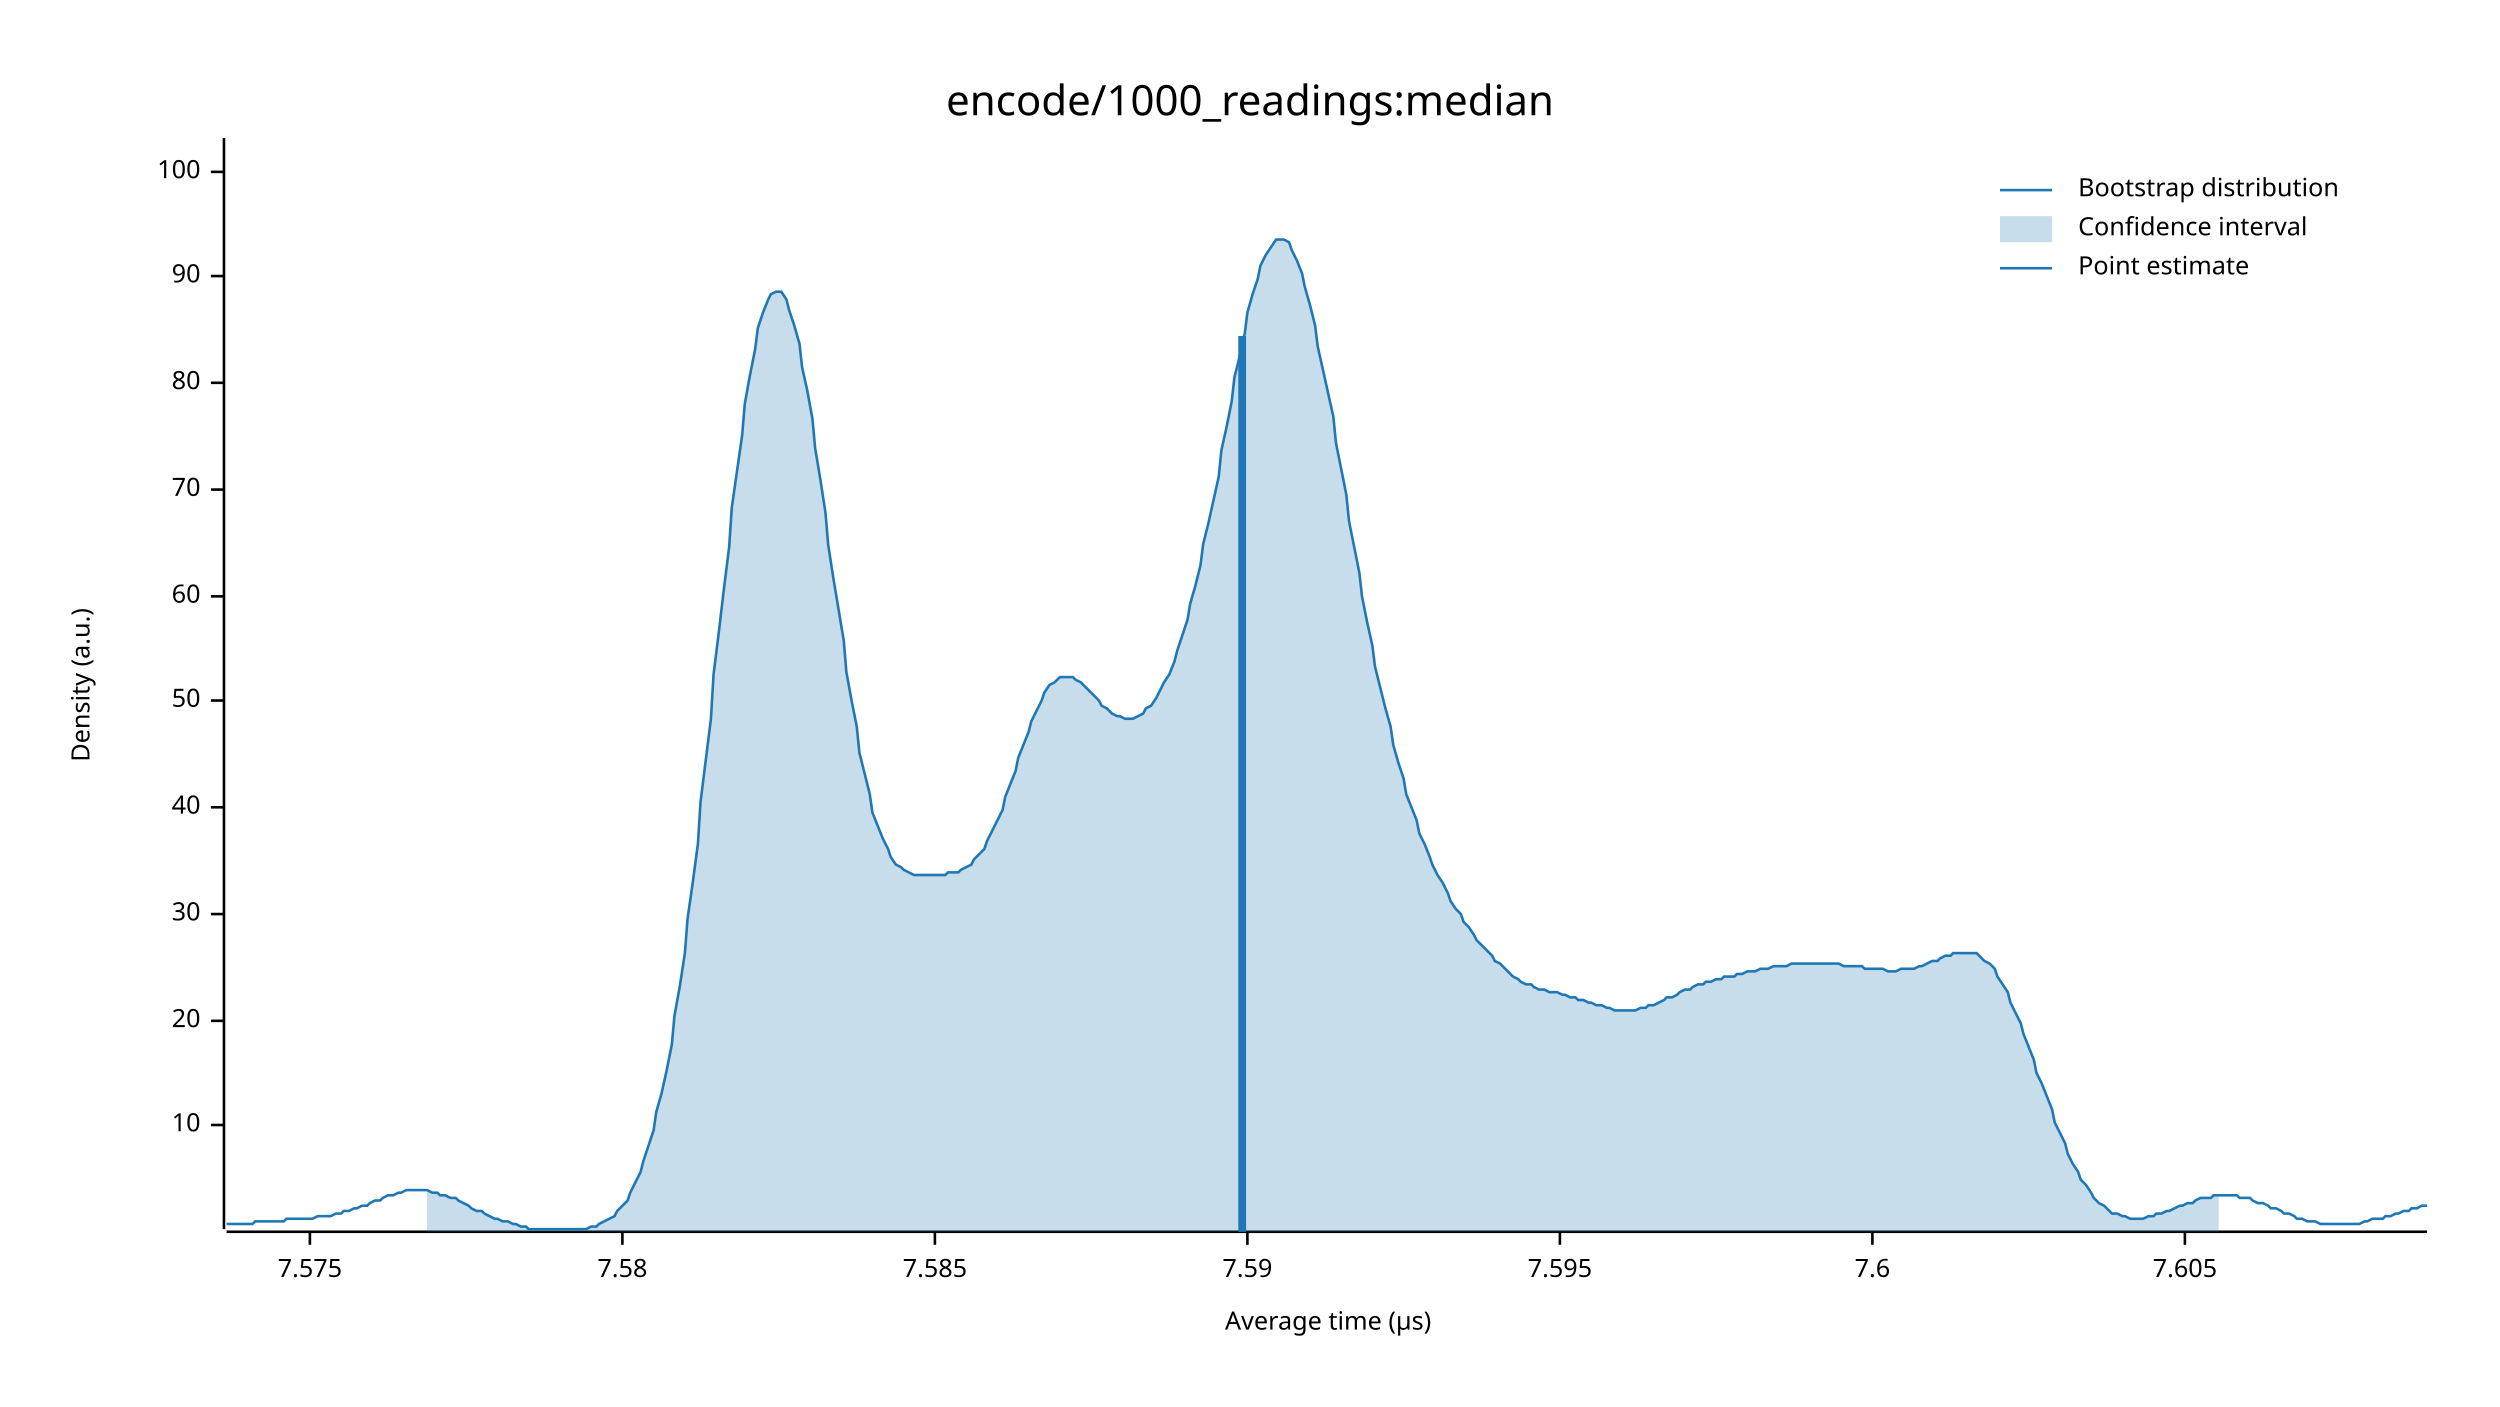
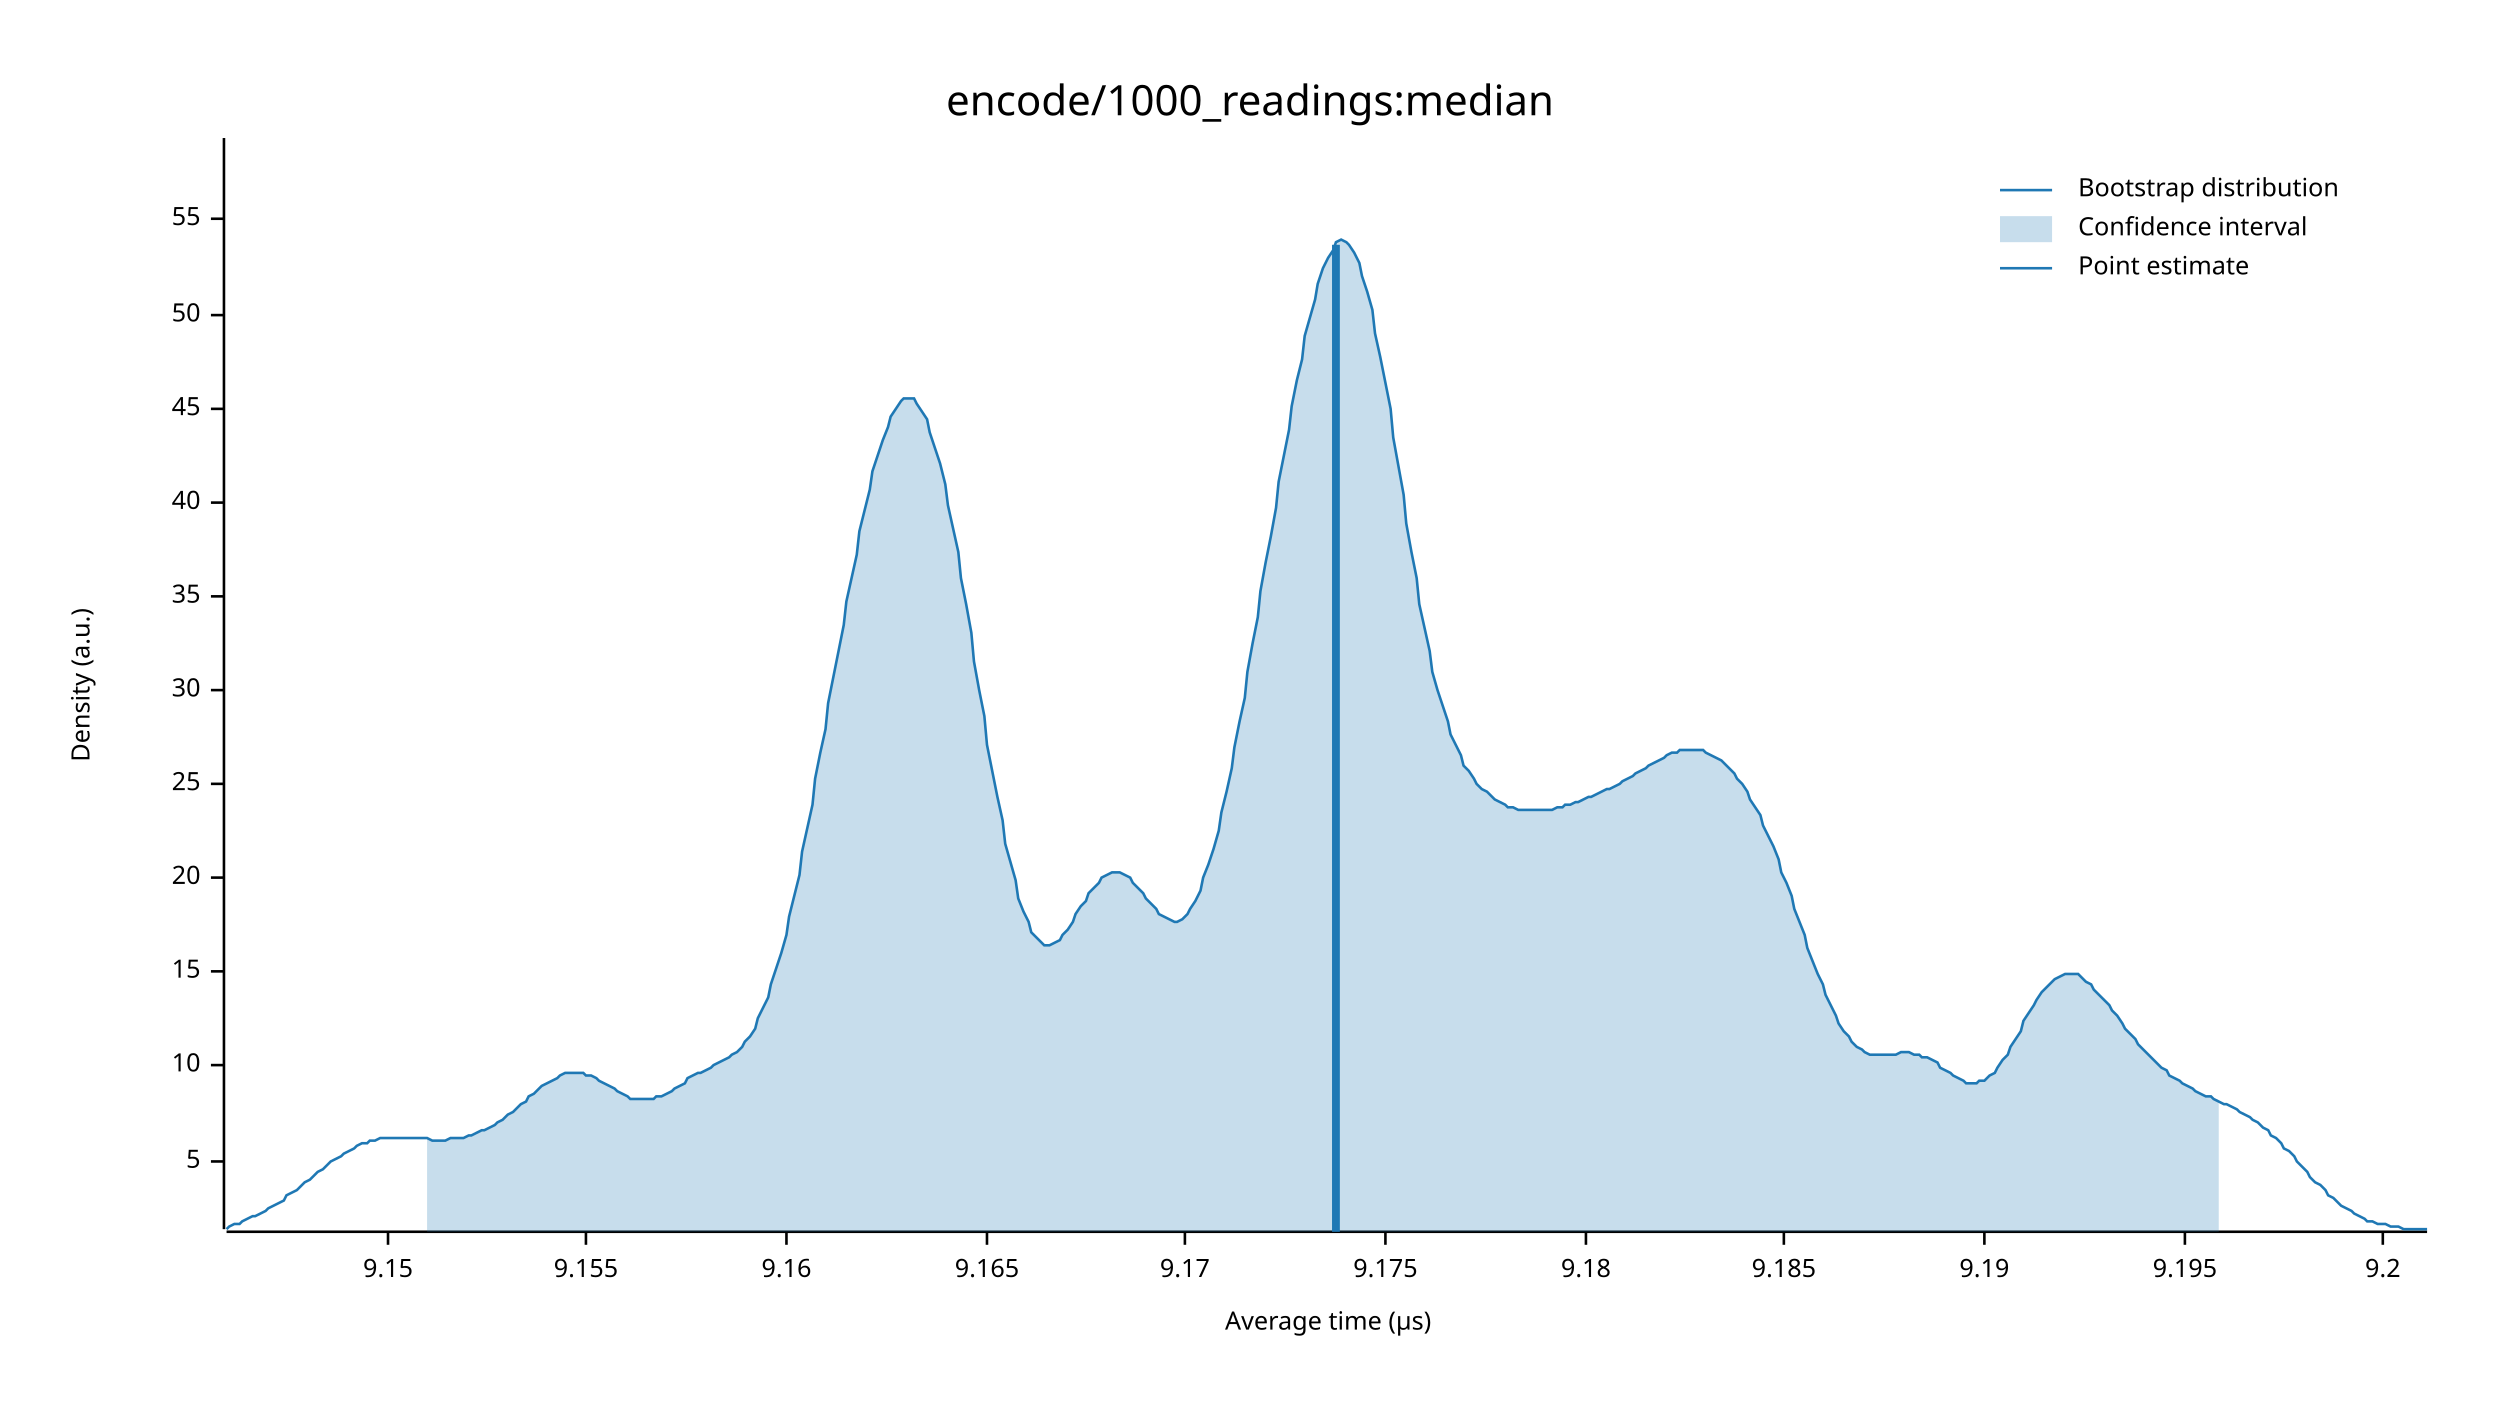
<svg xmlns="http://www.w3.org/2000/svg" width="960" height="540" viewBox="0 0 960 540">
  <text x="480" y="32" dy="0.76em" text-anchor="middle" font-family="sans-serif" font-size="16.129" opacity="1" fill="#000000">
encode/1000_readings:median
</text>
  <text x="27" y="263" dy="0.76em" text-anchor="middle" font-family="sans-serif" font-size="9.677" opacity="1" fill="#000000" transform="rotate(270, 27, 263)">
Density (a.u.)
</text>
  <text x="510" y="513" dy="-0.5ex" text-anchor="middle" font-family="sans-serif" font-size="9.677" opacity="1" fill="#000000">
Average time (µs)
</text>
  <polyline fill="none" opacity="1" stroke="#000000" stroke-width="1" points="86,53 86,472 " />
-   <text x="77" y="432" dy="0.5ex" text-anchor="end" font-family="sans-serif" font-size="9.677" opacity="1" fill="#000000">
+   <text x="77" y="446" dy="0.5ex" text-anchor="end" font-family="sans-serif" font-size="9.677" opacity="1" fill="#000000">
+ 5
+ </text>
+   <polyline fill="none" opacity="1" stroke="#000000" stroke-width="1" points="81,446 86,446 " />
+   <text x="77" y="409" dy="0.5ex" text-anchor="end" font-family="sans-serif" font-size="9.677" opacity="1" fill="#000000">
10
</text>
-   <polyline fill="none" opacity="1" stroke="#000000" stroke-width="1" points="81,432 86,432 " />
-   <text x="77" y="392" dy="0.5ex" text-anchor="end" font-family="sans-serif" font-size="9.677" opacity="1" fill="#000000">
+   <polyline fill="none" opacity="1" stroke="#000000" stroke-width="1" points="81,409 86,409 " />
+   <text x="77" y="373" dy="0.5ex" text-anchor="end" font-family="sans-serif" font-size="9.677" opacity="1" fill="#000000">
+ 15
+ </text>
+   <polyline fill="none" opacity="1" stroke="#000000" stroke-width="1" points="81,373 86,373 " />
+   <text x="77" y="337" dy="0.5ex" text-anchor="end" font-family="sans-serif" font-size="9.677" opacity="1" fill="#000000">
20
</text>
-   <polyline fill="none" opacity="1" stroke="#000000" stroke-width="1" points="81,392 86,392 " />
-   <text x="77" y="351" dy="0.5ex" text-anchor="end" font-family="sans-serif" font-size="9.677" opacity="1" fill="#000000">
+   <polyline fill="none" opacity="1" stroke="#000000" stroke-width="1" points="81,337 86,337 " />
+   <text x="77" y="301" dy="0.5ex" text-anchor="end" font-family="sans-serif" font-size="9.677" opacity="1" fill="#000000">
+ 25
+ </text>
+   <polyline fill="none" opacity="1" stroke="#000000" stroke-width="1" points="81,301 86,301 " />
+   <text x="77" y="265" dy="0.5ex" text-anchor="end" font-family="sans-serif" font-size="9.677" opacity="1" fill="#000000">
30
</text>
-   <polyline fill="none" opacity="1" stroke="#000000" stroke-width="1" points="81,351 86,351 " />
-   <text x="77" y="310" dy="0.5ex" text-anchor="end" font-family="sans-serif" font-size="9.677" opacity="1" fill="#000000">
+   <polyline fill="none" opacity="1" stroke="#000000" stroke-width="1" points="81,265 86,265 " />
+   <text x="77" y="229" dy="0.5ex" text-anchor="end" font-family="sans-serif" font-size="9.677" opacity="1" fill="#000000">
+ 35
+ </text>
+   <polyline fill="none" opacity="1" stroke="#000000" stroke-width="1" points="81,229 86,229 " />
+   <text x="77" y="193" dy="0.5ex" text-anchor="end" font-family="sans-serif" font-size="9.677" opacity="1" fill="#000000">
40
</text>
-   <polyline fill="none" opacity="1" stroke="#000000" stroke-width="1" points="81,310 86,310 " />
-   <text x="77" y="269" dy="0.5ex" text-anchor="end" font-family="sans-serif" font-size="9.677" opacity="1" fill="#000000">
+   <polyline fill="none" opacity="1" stroke="#000000" stroke-width="1" points="81,193 86,193 " />
+   <text x="77" y="157" dy="0.5ex" text-anchor="end" font-family="sans-serif" font-size="9.677" opacity="1" fill="#000000">
+ 45
+ </text>
+   <polyline fill="none" opacity="1" stroke="#000000" stroke-width="1" points="81,157 86,157 " />
+   <text x="77" y="121" dy="0.5ex" text-anchor="end" font-family="sans-serif" font-size="9.677" opacity="1" fill="#000000">
50
</text>
-   <polyline fill="none" opacity="1" stroke="#000000" stroke-width="1" points="81,269 86,269 " />
-   <text x="77" y="229" dy="0.5ex" text-anchor="end" font-family="sans-serif" font-size="9.677" opacity="1" fill="#000000">
- 60
+   <polyline fill="none" opacity="1" stroke="#000000" stroke-width="1" points="81,121 86,121 " />
+   <text x="77" y="84" dy="0.5ex" text-anchor="end" font-family="sans-serif" font-size="9.677" opacity="1" fill="#000000">
+ 55
</text>
-   <polyline fill="none" opacity="1" stroke="#000000" stroke-width="1" points="81,229 86,229 " />
-   <text x="77" y="188" dy="0.5ex" text-anchor="end" font-family="sans-serif" font-size="9.677" opacity="1" fill="#000000">
- 70
+   <polyline fill="none" opacity="1" stroke="#000000" stroke-width="1" points="81,84 86,84 " />
+   <polyline fill="none" opacity="1" stroke="#000000" stroke-width="1" points="87,473 932,473 " />
+   <text x="149" y="483" dy="0.76em" text-anchor="middle" font-family="sans-serif" font-size="9.677" opacity="1" fill="#000000">
+ 9.15
</text>
-   <polyline fill="none" opacity="1" stroke="#000000" stroke-width="1" points="81,188 86,188 " />
-   <text x="77" y="147" dy="0.5ex" text-anchor="end" font-family="sans-serif" font-size="9.677" opacity="1" fill="#000000">
- 80
+   <polyline fill="none" opacity="1" stroke="#000000" stroke-width="1" points="149,473 149,478 " />
+   <text x="225" y="483" dy="0.76em" text-anchor="middle" font-family="sans-serif" font-size="9.677" opacity="1" fill="#000000">
+ 9.155
</text>
-   <polyline fill="none" opacity="1" stroke="#000000" stroke-width="1" points="81,147 86,147 " />
-   <text x="77" y="106" dy="0.5ex" text-anchor="end" font-family="sans-serif" font-size="9.677" opacity="1" fill="#000000">
- 90
+   <polyline fill="none" opacity="1" stroke="#000000" stroke-width="1" points="225,473 225,478 " />
+   <text x="302" y="483" dy="0.76em" text-anchor="middle" font-family="sans-serif" font-size="9.677" opacity="1" fill="#000000">
+ 9.16
</text>
-   <polyline fill="none" opacity="1" stroke="#000000" stroke-width="1" points="81,106 86,106 " />
-   <text x="77" y="66" dy="0.5ex" text-anchor="end" font-family="sans-serif" font-size="9.677" opacity="1" fill="#000000">
- 100
+   <polyline fill="none" opacity="1" stroke="#000000" stroke-width="1" points="302,473 302,478 " />
+   <text x="379" y="483" dy="0.76em" text-anchor="middle" font-family="sans-serif" font-size="9.677" opacity="1" fill="#000000">
+ 9.165
</text>
-   <polyline fill="none" opacity="1" stroke="#000000" stroke-width="1" points="81,66 86,66 " />
-   <polyline fill="none" opacity="1" stroke="#000000" stroke-width="1" points="87,473 932,473 " />
-   <text x="119" y="483" dy="0.76em" text-anchor="middle" font-family="sans-serif" font-size="9.677" opacity="1" fill="#000000">
- 7.575
+   <polyline fill="none" opacity="1" stroke="#000000" stroke-width="1" points="379,473 379,478 " />
+   <text x="455" y="483" dy="0.76em" text-anchor="middle" font-family="sans-serif" font-size="9.677" opacity="1" fill="#000000">
+ 9.17
</text>
-   <polyline fill="none" opacity="1" stroke="#000000" stroke-width="1" points="119,473 119,478 " />
-   <text x="239" y="483" dy="0.76em" text-anchor="middle" font-family="sans-serif" font-size="9.677" opacity="1" fill="#000000">
- 7.58
+   <polyline fill="none" opacity="1" stroke="#000000" stroke-width="1" points="455,473 455,478 " />
+   <text x="532" y="483" dy="0.76em" text-anchor="middle" font-family="sans-serif" font-size="9.677" opacity="1" fill="#000000">
+ 9.175
</text>
-   <polyline fill="none" opacity="1" stroke="#000000" stroke-width="1" points="239,473 239,478 " />
-   <text x="359" y="483" dy="0.76em" text-anchor="middle" font-family="sans-serif" font-size="9.677" opacity="1" fill="#000000">
- 7.585
+   <polyline fill="none" opacity="1" stroke="#000000" stroke-width="1" points="532,473 532,478 " />
+   <text x="609" y="483" dy="0.76em" text-anchor="middle" font-family="sans-serif" font-size="9.677" opacity="1" fill="#000000">
+ 9.18
</text>
-   <polyline fill="none" opacity="1" stroke="#000000" stroke-width="1" points="359,473 359,478 " />
-   <text x="479" y="483" dy="0.76em" text-anchor="middle" font-family="sans-serif" font-size="9.677" opacity="1" fill="#000000">
- 7.59
+   <polyline fill="none" opacity="1" stroke="#000000" stroke-width="1" points="609,473 609,478 " />
+   <text x="685" y="483" dy="0.76em" text-anchor="middle" font-family="sans-serif" font-size="9.677" opacity="1" fill="#000000">
+ 9.185
</text>
-   <polyline fill="none" opacity="1" stroke="#000000" stroke-width="1" points="479,473 479,478 " />
-   <text x="599" y="483" dy="0.76em" text-anchor="middle" font-family="sans-serif" font-size="9.677" opacity="1" fill="#000000">
- 7.595
+   <polyline fill="none" opacity="1" stroke="#000000" stroke-width="1" points="685,473 685,478 " />
+   <text x="762" y="483" dy="0.76em" text-anchor="middle" font-family="sans-serif" font-size="9.677" opacity="1" fill="#000000">
+ 9.19
</text>
-   <polyline fill="none" opacity="1" stroke="#000000" stroke-width="1" points="599,473 599,478 " />
-   <text x="719" y="483" dy="0.76em" text-anchor="middle" font-family="sans-serif" font-size="9.677" opacity="1" fill="#000000">
- 7.6
- </text>
-   <polyline fill="none" opacity="1" stroke="#000000" stroke-width="1" points="719,473 719,478 " />
+   <polyline fill="none" opacity="1" stroke="#000000" stroke-width="1" points="762,473 762,478 " />
  <text x="839" y="483" dy="0.76em" text-anchor="middle" font-family="sans-serif" font-size="9.677" opacity="1" fill="#000000">
- 7.605
+ 9.195
</text>
  <polyline fill="none" opacity="1" stroke="#000000" stroke-width="1" points="839,473 839,478 " />
-   <polyline fill="none" opacity="1" stroke="#1F78B4" stroke-width="1" points="87,470 88,470 90,470 92,470 93,470 95,470 97,470 98,469 100,469 102,469 103,469 105,469 107,469 109,469 110,468 112,468 114,468 115,468 117,468 119,468 120,468 122,467 124,467 125,467 127,467 129,466 131,466 132,465 134,465 136,464 137,464 139,463 141,463 142,462 144,461 146,461 147,460 149,459 151,459 153,458 154,458 156,457 158,457 159,457 161,457 163,457 164,457 166,458 168,458 169,459 171,459 173,460 175,460 176,461 178,462 180,463 181,464 183,465 185,465 186,466 188,467 190,468 191,468 193,469 195,469 197,470 198,470 200,471 202,471 203,472 205,472 207,472 208,472 210,472 212,472 214,472 215,472 217,472 219,472 220,472 222,472 224,472 225,472 227,471 229,471 230,470 232,469 234,468 236,467 237,465 239,463 241,461 242,458 244,454 246,450 247,446 249,440 251,434 252,427 254,420 256,411 258,401 259,390 261,379 263,366 264,353 266,339 268,324 269,308 271,292 273,276 274,259 276,243 278,226 280,210 281,195 283,181 285,167 286,155 288,144 290,134 291,126 293,120 295,115 296,113 298,112 300,112 302,115 303,119 305,125 307,132 308,141 310,150 312,161 313,172 315,184 317,197 318,209 320,222 322,234 324,246 325,258 327,269 329,279 330,289 332,297 334,305 335,312 337,317 339,322 341,326 342,329 344,332 346,333 347,334 349,335 351,336 352,336 354,336 356,336 357,336 359,336 361,336 363,336 364,335 366,335 368,335 369,334 371,333 373,332 374,330 376,328 378,326 379,323 381,319 383,315 385,311 386,306 388,301 390,296 391,291 393,286 395,281 396,277 398,273 400,269 401,266 403,263 405,262 407,260 408,260 410,260 412,260 413,261 415,262 417,264 418,265 420,267 422,269 423,271 425,272 427,274 429,275 430,275 432,276 434,276 435,276 437,275 439,274 440,272 442,271 444,268 445,266 447,262 449,259 451,254 452,250 454,244 456,238 457,232 459,225 461,217 462,209 464,201 466,192 468,183 469,173 471,164 473,154 474,145 476,137 478,128 479,120 481,113 483,107 484,102 486,98 488,95 490,92 491,92 493,92 495,93 496,96 498,100 500,105 501,110 503,117 505,125 506,133 508,142 510,151 512,160 513,170 515,180 517,190 518,200 520,210 522,220 523,229 525,239 527,248 528,256 530,264 532,272 534,279 535,286 537,293 539,299 540,305 542,310 544,315 545,320 547,324 549,329 550,332 552,336 554,339 556,343 557,346 559,349 561,351 562,354 564,356 566,359 567,361 569,363 571,365 573,367 574,369 576,370 578,372 579,373 581,375 583,376 584,377 586,378 588,378 589,379 591,380 593,380 595,381 596,381 598,381 600,382 601,382 603,383 605,383 606,384 608,384 610,385 611,385 613,386 615,386 617,387 618,387 620,388 622,388 623,388 625,388 627,388 628,388 630,387 632,387 633,386 635,386 637,385 639,384 640,383 642,383 644,382 645,381 647,380 649,380 650,379 652,378 654,378 655,377 657,377 659,376 661,376 662,375 664,375 666,375 667,374 669,374 671,373 672,373 674,373 676,372 677,372 679,372 681,371 683,371 684,371 686,371 688,370 689,370 691,370 693,370 694,370 696,370 698,370 700,370 701,370 703,370 705,370 706,370 708,371 710,371 711,371 713,371 715,371 716,372 718,372 720,372 722,372 723,372 725,373 727,373 728,373 730,372 732,372 733,372 735,372 737,371 738,371 740,370 742,369 744,369 745,368 747,367 749,367 750,366 752,366 754,366 755,366 757,366 759,366 760,367 762,369 764,370 766,372 767,375 769,378 771,381 772,385 774,389 776,393 777,397 779,402 781,407 782,412 784,416 786,421 788,426 789,431 791,435 793,439 794,443 796,447 798,450 799,453 801,455 803,458 804,460 806,462 808,463 810,465 811,466 813,466 815,467 816,467 818,468 820,468 821,468 823,468 825,467 827,467 828,466 830,466 832,465 833,465 835,464 837,463 838,463 840,462 842,462 843,461 845,460 847,460 849,460 850,459 852,459 854,459 855,459 857,459 859,459 860,460 862,460 864,460 865,461 867,462 869,462 871,463 872,464 874,464 876,465 877,466 879,466 881,467 882,468 884,468 886,469 887,469 889,469 891,470 893,470 894,470 896,470 898,470 899,470 901,470 903,470 904,470 906,470 908,469 909,469 911,468 913,468 915,468 916,467 918,467 920,466 921,466 923,465 925,465 926,464 928,464 930,463 932,463 " />
-   <polygon opacity="0.25" fill="#1F78B4" points="164,457 166,458 168,458 169,459 171,459 173,460 175,460 176,461 178,462 180,463 181,464 183,465 185,465 186,466 188,467 190,468 191,468 193,469 195,469 197,470 198,470 200,471 202,471 203,472 205,472 207,472 208,472 210,472 212,472 214,472 215,472 217,472 219,472 220,472 222,472 224,472 225,472 227,471 229,471 230,470 232,469 234,468 236,467 237,465 239,463 241,461 242,458 244,454 246,450 247,446 249,440 251,434 252,427 254,420 256,411 258,401 259,390 261,379 263,366 264,353 266,339 268,324 269,308 271,292 273,276 274,259 276,243 278,226 280,210 281,195 283,181 285,167 286,155 288,144 290,134 291,126 293,120 295,115 296,113 298,112 300,112 302,115 303,119 305,125 307,132 308,141 310,150 312,161 313,172 315,184 317,197 318,209 320,222 322,234 324,246 325,258 327,269 329,279 330,289 332,297 334,305 335,312 337,317 339,322 341,326 342,329 344,332 346,333 347,334 349,335 351,336 352,336 354,336 356,336 357,336 359,336 361,336 363,336 364,335 366,335 368,335 369,334 371,333 373,332 374,330 376,328 378,326 379,323 381,319 383,315 385,311 386,306 388,301 390,296 391,291 393,286 395,281 396,277 398,273 400,269 401,266 403,263 405,262 407,260 408,260 410,260 412,260 413,261 415,262 417,264 418,265 420,267 422,269 423,271 425,272 427,274 429,275 430,275 432,276 434,276 435,276 437,275 439,274 440,272 442,271 444,268 445,266 447,262 449,259 451,254 452,250 454,244 456,238 457,232 459,225 461,217 462,209 464,201 466,192 468,183 469,173 471,164 473,154 474,145 476,137 478,128 479,120 481,113 483,107 484,102 486,98 488,95 490,92 491,92 493,92 495,93 496,96 498,100 500,105 501,110 503,117 505,125 506,133 508,142 510,151 512,160 513,170 515,180 517,190 518,200 520,210 522,220 523,229 525,239 527,248 528,256 530,264 532,272 534,279 535,286 537,293 539,299 540,305 542,310 544,315 545,320 547,324 549,329 550,332 552,336 554,339 556,343 557,346 559,349 561,351 562,354 564,356 566,359 567,361 569,363 571,365 573,367 574,369 576,370 578,372 579,373 581,375 583,376 584,377 586,378 588,378 589,379 591,380 593,380 595,381 596,381 598,381 600,382 601,382 603,383 605,383 606,384 608,384 610,385 611,385 613,386 615,386 617,387 618,387 620,388 622,388 623,388 625,388 627,388 628,388 630,387 632,387 633,386 635,386 637,385 639,384 640,383 642,383 644,382 645,381 647,380 649,380 650,379 652,378 654,378 655,377 657,377 659,376 661,376 662,375 664,375 666,375 667,374 669,374 671,373 672,373 674,373 676,372 677,372 679,372 681,371 683,371 684,371 686,371 688,370 689,370 691,370 693,370 694,370 696,370 698,370 700,370 701,370 703,370 705,370 706,370 708,371 710,371 711,371 713,371 715,371 716,372 718,372 720,372 722,372 723,372 725,373 727,373 728,373 730,372 732,372 733,372 735,372 737,371 738,371 740,370 742,369 744,369 745,368 747,367 749,367 750,366 752,366 754,366 755,366 757,366 759,366 760,367 762,369 764,370 766,372 767,375 769,378 771,381 772,385 774,389 776,393 777,397 779,402 781,407 782,412 784,416 786,421 788,426 789,431 791,435 793,439 794,443 796,447 798,450 799,453 801,455 803,458 804,460 806,462 808,463 810,465 811,466 813,466 815,467 816,467 818,468 820,468 821,468 823,468 825,467 827,467 828,466 830,466 832,465 833,465 835,464 837,463 838,463 840,462 842,462 843,461 845,460 847,460 849,460 850,459 852,459 852,473 164,473 " />
-   <polyline fill="none" opacity="1" stroke="#1F78B4" stroke-width="3" points="477,473 477,129 " />
+   <text x="915" y="483" dy="0.76em" text-anchor="middle" font-family="sans-serif" font-size="9.677" opacity="1" fill="#000000">
+ 9.2
+ </text>
+   <polyline fill="none" opacity="1" stroke="#000000" stroke-width="1" points="915,473 915,478 " />
+   <polyline fill="none" opacity="1" stroke="#1F78B4" stroke-width="1" points="87,472 88,471 90,470 92,470 93,469 95,468 97,467 98,467 100,466 102,465 103,464 105,463 107,462 109,461 110,459 112,458 114,457 115,456 117,454 119,453 120,452 122,450 124,449 125,448 127,446 129,445 131,444 132,443 134,442 136,441 137,440 139,439 141,439 142,438 144,438 146,437 147,437 149,437 151,437 153,437 154,437 156,437 158,437 159,437 161,437 163,437 164,437 166,438 168,438 169,438 171,438 173,437 175,437 176,437 178,437 180,436 181,436 183,435 185,434 186,434 188,433 190,432 191,431 193,430 195,428 197,427 198,426 200,424 202,423 203,421 205,420 207,418 208,417 210,416 212,415 214,414 215,413 217,412 219,412 220,412 222,412 224,412 225,413 227,413 229,414 230,415 232,416 234,417 236,418 237,419 239,420 241,421 242,422 244,422 246,422 247,422 249,422 251,422 252,421 254,421 256,420 258,419 259,418 261,417 263,416 264,414 266,413 268,412 269,412 271,411 273,410 274,409 276,408 278,407 280,406 281,405 283,404 285,402 286,400 288,398 290,395 291,391 293,387 295,383 296,378 298,372 300,366 302,359 303,352 305,344 307,336 308,327 310,318 312,309 313,299 315,289 317,280 318,270 320,260 322,250 324,240 325,231 327,222 329,213 330,204 332,196 334,188 335,181 337,175 339,169 341,164 342,160 344,157 346,154 347,153 349,153 351,153 352,155 354,158 356,161 357,166 359,172 361,178 363,186 364,194 366,203 368,212 369,222 371,232 373,243 374,254 376,265 378,275 379,286 381,296 383,306 385,315 386,324 388,331 390,338 391,345 393,350 395,354 396,358 398,360 400,362 401,363 403,363 405,362 407,361 408,359 410,357 412,354 413,351 415,348 417,346 418,343 420,341 422,339 423,337 425,336 427,335 429,335 430,335 432,336 434,337 435,339 437,341 439,343 440,345 442,347 444,349 445,351 447,352 449,353 451,354 452,354 454,353 456,351 457,349 459,346 461,342 462,337 464,332 466,326 468,319 469,312 471,304 473,295 474,287 476,277 478,268 479,258 481,247 483,237 484,227 486,216 488,206 490,195 491,185 493,175 495,165 496,156 498,146 500,138 501,129 503,122 505,115 506,109 508,103 510,99 512,96 513,93 515,92 517,93 518,94 520,97 522,101 523,106 525,112 527,119 528,128 530,137 532,147 534,157 535,168 537,179 539,190 540,201 542,212 544,222 545,232 547,241 549,250 550,258 552,265 554,271 556,277 557,282 559,286 561,290 562,294 564,296 566,299 567,301 569,303 571,304 573,306 574,307 576,308 578,309 579,310 581,310 583,311 584,311 586,311 588,311 589,311 591,311 593,311 595,311 596,311 598,310 600,310 601,309 603,309 605,308 606,308 608,307 610,306 611,306 613,305 615,304 617,303 618,303 620,302 622,301 623,300 625,299 627,298 628,297 630,296 632,295 633,294 635,293 637,292 639,291 640,290 642,289 644,289 645,288 647,288 649,288 650,288 652,288 654,288 655,289 657,290 659,291 661,292 662,293 664,295 666,297 667,299 669,301 671,304 672,307 674,310 676,313 677,317 679,321 681,325 683,330 684,335 686,339 688,344 689,349 691,354 693,359 694,364 696,369 698,374 700,378 701,382 703,386 705,390 706,393 708,396 710,398 711,400 713,402 715,403 716,404 718,405 720,405 722,405 723,405 725,405 727,405 728,405 730,404 732,404 733,404 735,405 737,405 738,406 740,406 742,407 744,408 745,410 747,411 749,412 750,413 752,414 754,415 755,416 757,416 759,416 760,415 762,415 764,413 766,412 767,410 769,407 771,405 772,402 774,399 776,396 777,392 779,389 781,386 782,384 784,381 786,379 788,377 789,376 791,375 793,374 794,374 796,374 798,374 799,375 801,377 803,378 804,380 806,382 808,384 810,386 811,388 813,390 815,393 816,395 818,397 820,399 821,401 823,403 825,405 827,407 828,408 830,410 832,411 833,413 835,414 837,415 838,416 840,417 842,418 843,419 845,420 847,421 849,421 850,422 852,423 854,424 855,424 857,425 859,426 860,427 862,428 864,429 865,430 867,431 869,433 871,434 872,436 874,437 876,439 877,441 879,442 881,444 882,446 884,448 886,450 887,452 889,454 891,455 893,457 894,459 896,460 898,462 899,463 901,464 903,465 904,466 906,467 908,468 909,469 911,469 913,470 915,470 916,470 918,471 920,471 921,471 923,472 925,472 926,472 928,472 930,472 932,472 " />
+   <polygon opacity="0.25" fill="#1F78B4" points="164,437 166,438 168,438 169,438 171,438 173,437 175,437 176,437 178,437 180,436 181,436 183,435 185,434 186,434 188,433 190,432 191,431 193,430 195,428 197,427 198,426 200,424 202,423 203,421 205,420 207,418 208,417 210,416 212,415 214,414 215,413 217,412 219,412 220,412 222,412 224,412 225,413 227,413 229,414 230,415 232,416 234,417 236,418 237,419 239,420 241,421 242,422 244,422 246,422 247,422 249,422 251,422 252,421 254,421 256,420 258,419 259,418 261,417 263,416 264,414 266,413 268,412 269,412 271,411 273,410 274,409 276,408 278,407 280,406 281,405 283,404 285,402 286,400 288,398 290,395 291,391 293,387 295,383 296,378 298,372 300,366 302,359 303,352 305,344 307,336 308,327 310,318 312,309 313,299 315,289 317,280 318,270 320,260 322,250 324,240 325,231 327,222 329,213 330,204 332,196 334,188 335,181 337,175 339,169 341,164 342,160 344,157 346,154 347,153 349,153 351,153 352,155 354,158 356,161 357,166 359,172 361,178 363,186 364,194 366,203 368,212 369,222 371,232 373,243 374,254 376,265 378,275 379,286 381,296 383,306 385,315 386,324 388,331 390,338 391,345 393,350 395,354 396,358 398,360 400,362 401,363 403,363 405,362 407,361 408,359 410,357 412,354 413,351 415,348 417,346 418,343 420,341 422,339 423,337 425,336 427,335 429,335 430,335 432,336 434,337 435,339 437,341 439,343 440,345 442,347 444,349 445,351 447,352 449,353 451,354 452,354 454,353 456,351 457,349 459,346 461,342 462,337 464,332 466,326 468,319 469,312 471,304 473,295 474,287 476,277 478,268 479,258 481,247 483,237 484,227 486,216 488,206 490,195 491,185 493,175 495,165 496,156 498,146 500,138 501,129 503,122 505,115 506,109 508,103 510,99 512,96 513,93 515,92 517,93 518,94 520,97 522,101 523,106 525,112 527,119 528,128 530,137 532,147 534,157 535,168 537,179 539,190 540,201 542,212 544,222 545,232 547,241 549,250 550,258 552,265 554,271 556,277 557,282 559,286 561,290 562,294 564,296 566,299 567,301 569,303 571,304 573,306 574,307 576,308 578,309 579,310 581,310 583,311 584,311 586,311 588,311 589,311 591,311 593,311 595,311 596,311 598,310 600,310 601,309 603,309 605,308 606,308 608,307 610,306 611,306 613,305 615,304 617,303 618,303 620,302 622,301 623,300 625,299 627,298 628,297 630,296 632,295 633,294 635,293 637,292 639,291 640,290 642,289 644,289 645,288 647,288 649,288 650,288 652,288 654,288 655,289 657,290 659,291 661,292 662,293 664,295 666,297 667,299 669,301 671,304 672,307 674,310 676,313 677,317 679,321 681,325 683,330 684,335 686,339 688,344 689,349 691,354 693,359 694,364 696,369 698,374 700,378 701,382 703,386 705,390 706,393 708,396 710,398 711,400 713,402 715,403 716,404 718,405 720,405 722,405 723,405 725,405 727,405 728,405 730,404 732,404 733,404 735,405 737,405 738,406 740,406 742,407 744,408 745,410 747,411 749,412 750,413 752,414 754,415 755,416 757,416 759,416 760,415 762,415 764,413 766,412 767,410 769,407 771,405 772,402 774,399 776,396 777,392 779,389 781,386 782,384 784,381 786,379 788,377 789,376 791,375 793,374 794,374 796,374 798,374 799,375 801,377 803,378 804,380 806,382 808,384 810,386 811,388 813,390 815,393 816,395 818,397 820,399 821,401 823,403 825,405 827,407 828,408 830,410 832,411 833,413 835,414 837,415 838,416 840,417 842,418 843,419 845,420 847,421 849,421 850,422 852,423 852,473 164,473 " />
+   <polyline fill="none" opacity="1" stroke="#1F78B4" stroke-width="3" points="513,473 513,94 " />
  <text x="798" y="68" dy="0.76em" text-anchor="start" font-family="sans-serif" font-size="9.677" opacity="1" fill="#000000">
Bootstrap distribution
</text>
  <text x="798" y="83" dy="0.76em" text-anchor="start" font-family="sans-serif" font-size="9.677" opacity="1" fill="#000000">
Confidence interval
</text>
  <text x="798" y="98" dy="0.76em" text-anchor="start" font-family="sans-serif" font-size="9.677" opacity="1" fill="#000000">
Point estimate
</text>
  <polyline fill="none" opacity="1" stroke="#1F78B4" stroke-width="1" points="768,73 788,73 " />
  <rect x="768" y="83" width="20" height="10" opacity="0.25" fill="#1F78B4" stroke="none" />
  <polyline fill="none" opacity="1" stroke="#1F78B4" stroke-width="1" points="768,103 788,103 " />
</svg>
